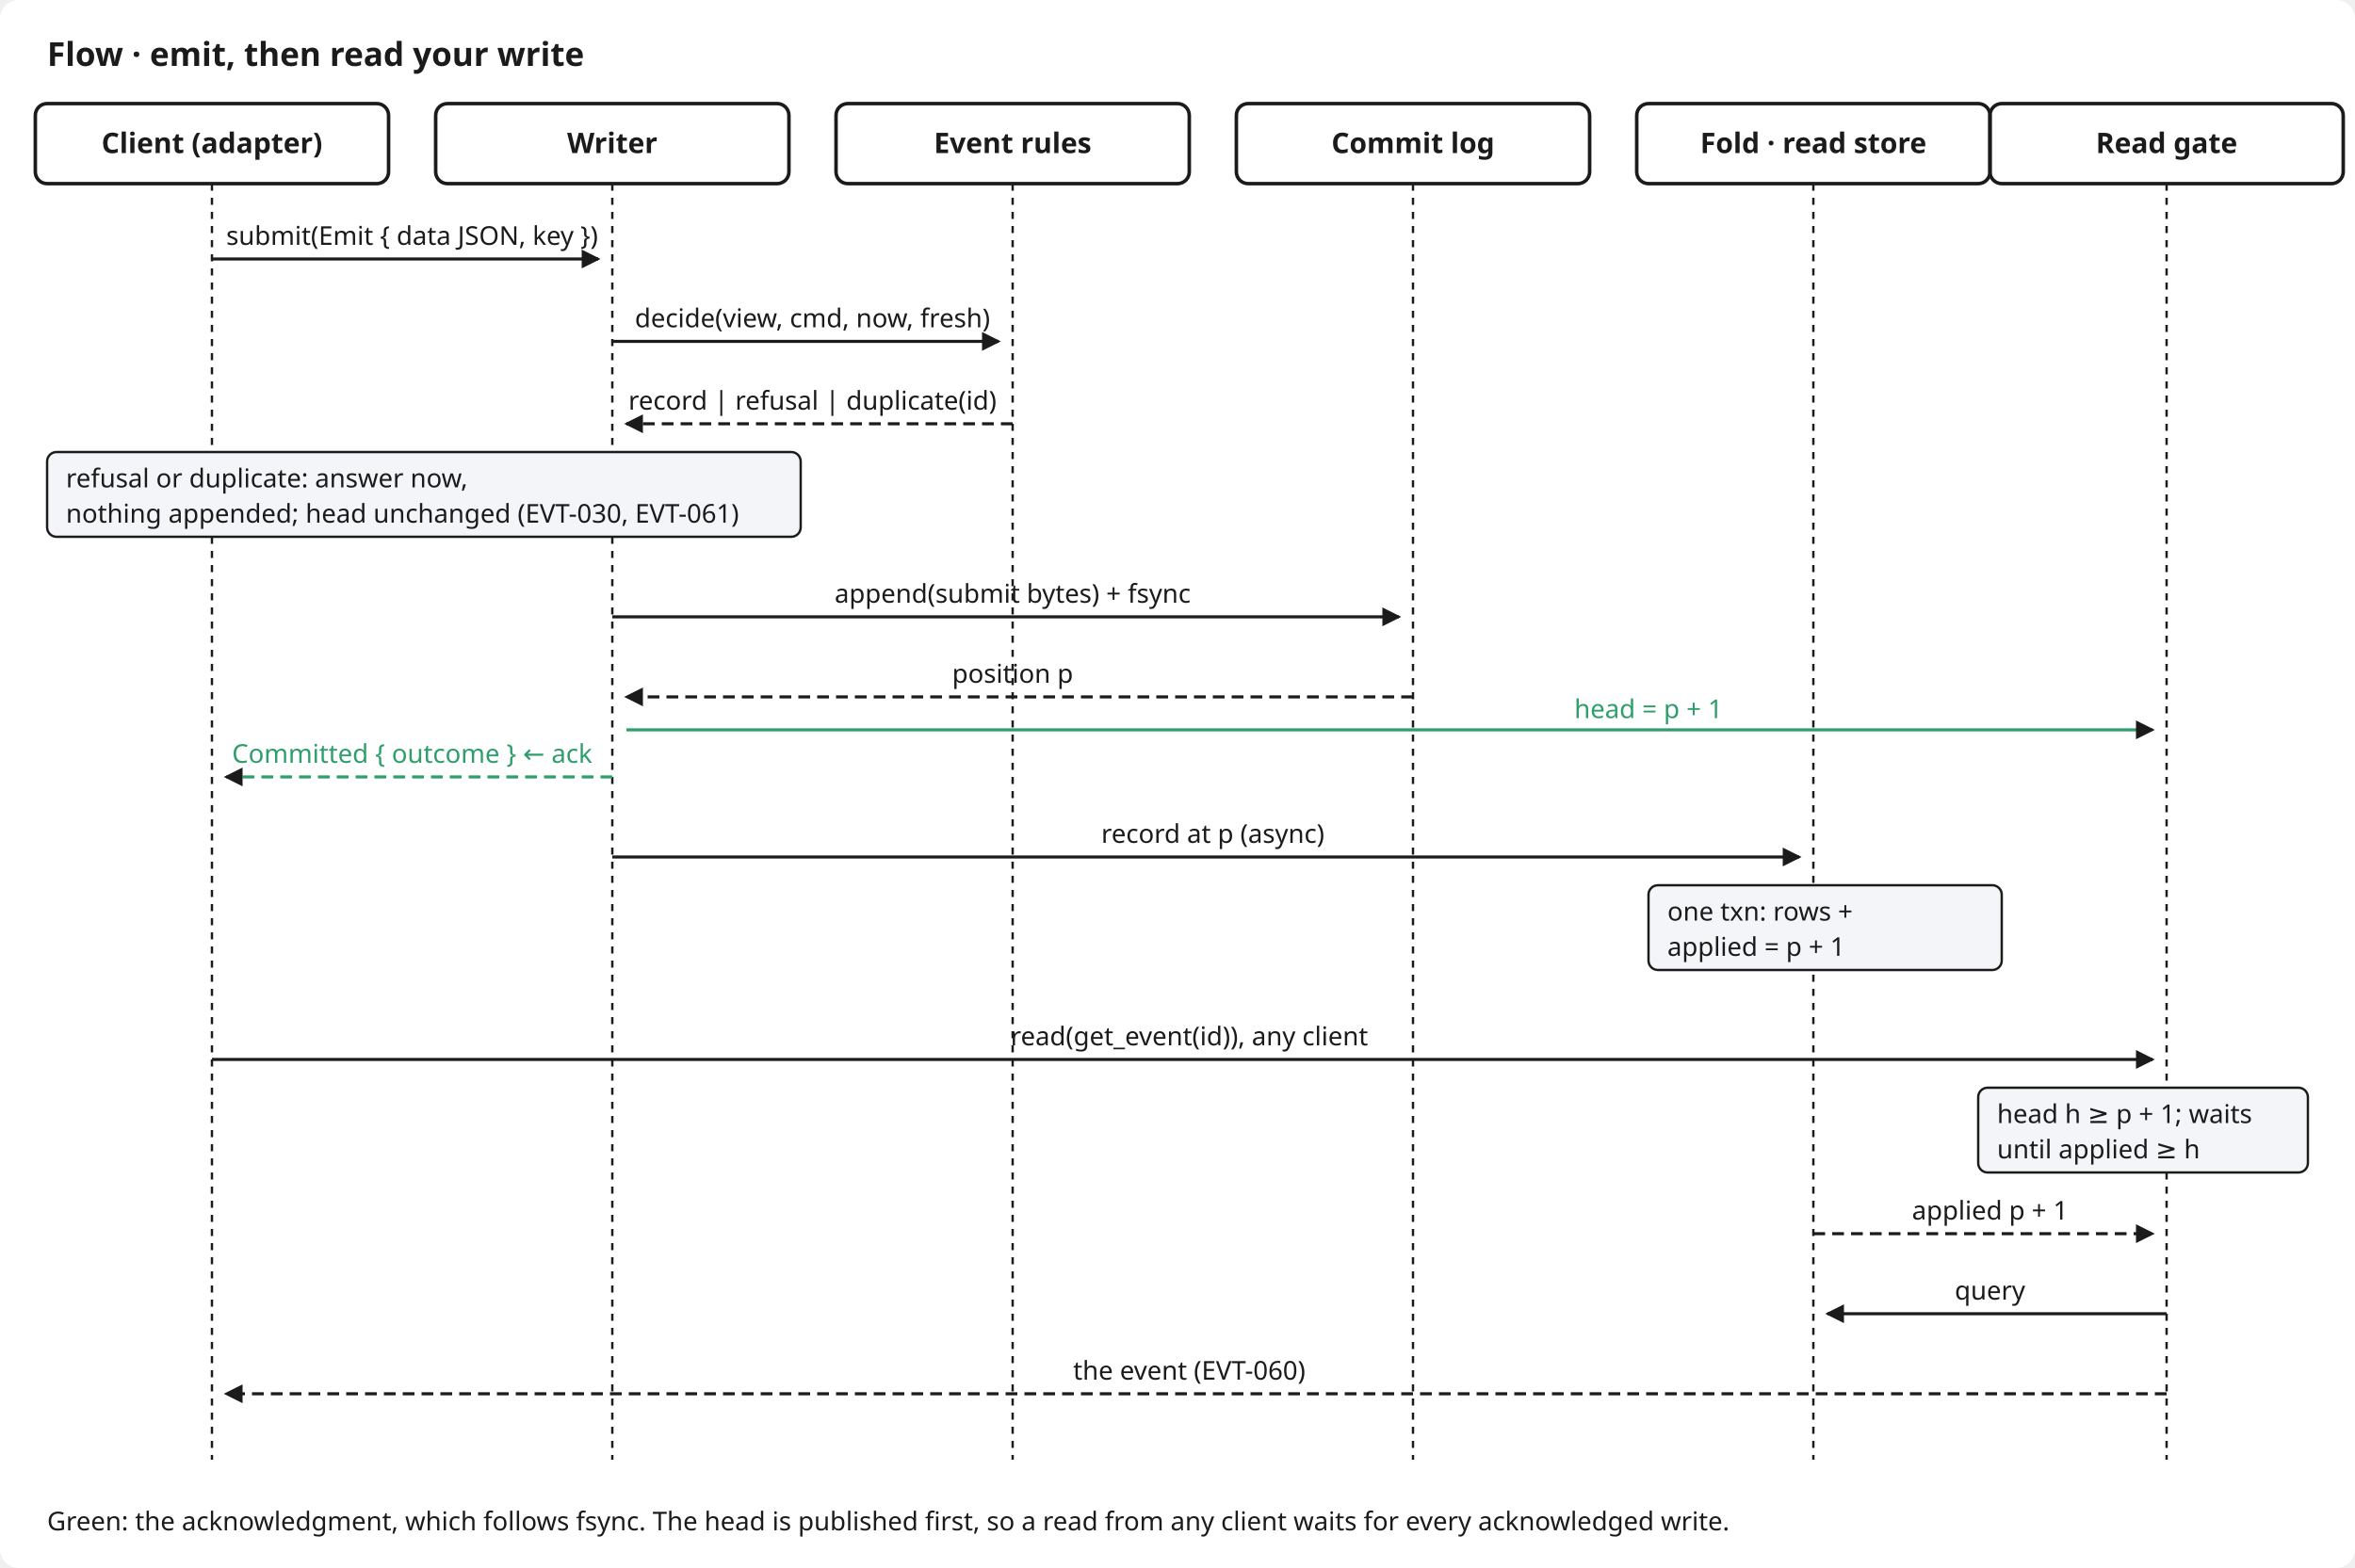
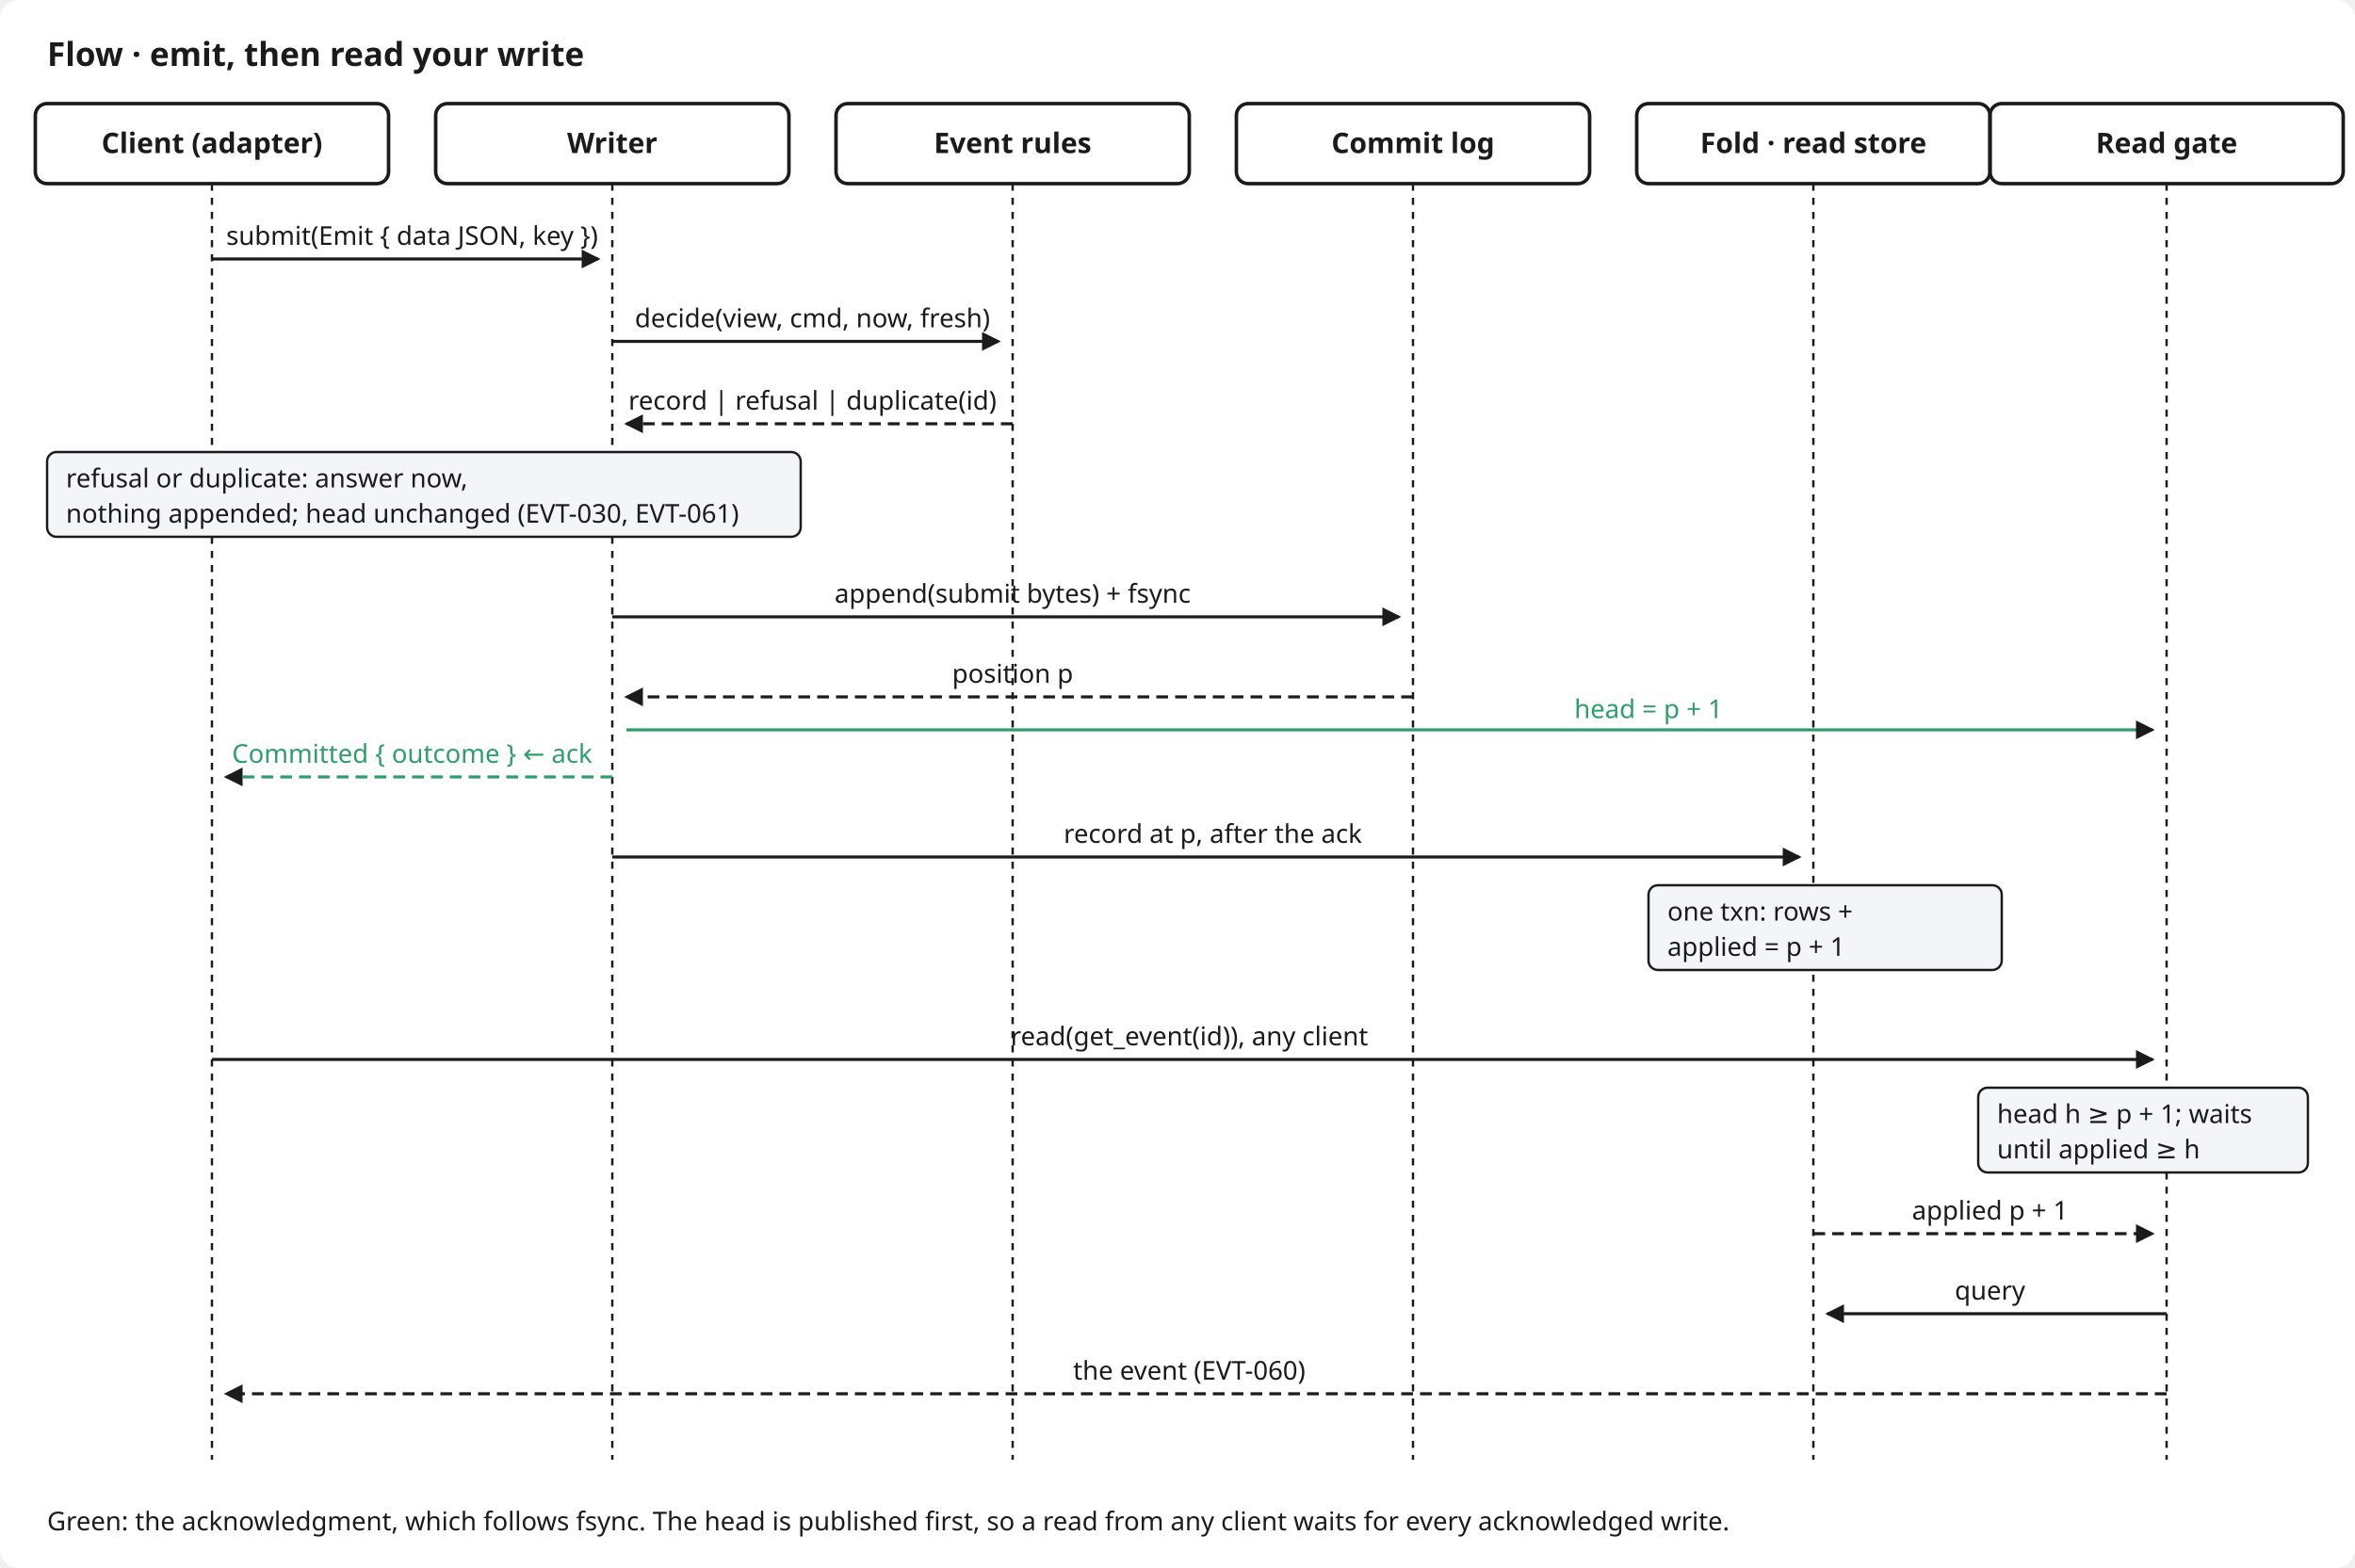
<svg xmlns="http://www.w3.org/2000/svg" width="1000" height="666" viewBox="0 0 1000 666" role="img" aria-label="Sequence: emit, then read your write. The client submits an emit to the writer; the writer asks the event rules to decide; a refusal or duplicate is answered at once with nothing appended. Otherwise the writer appends the submit and fsyncs, gets position p, publishes head p + 1 to the read gate, and acknowledges Committed with the outcome. The fold applies the record at p in one transaction. A read from any client snapshots the head on arrival, waits at the read gate until it is applied, then queries the read store and returns the event." font-family="sans-serif" fill="currentColor">
  <style>svg{color:#1b1b1b}.bg{fill:#ffffff}.band{fill:#f3f5f8}.pure{fill:#e8f1fb}.lib{fill:#f6efe6}@media (prefers-color-scheme:dark){svg{color:#e6e6e6}.bg{fill:#16181d}.band{fill:#1f232b}.pure{fill:#18283a}.lib{fill:#2b241b}}</style>
  <rect class="bg" width="1000" height="666" rx="8" />
  <defs>
    <marker id="a-flow-emit-read" markerUnits="userSpaceOnUse" markerWidth="8" markerHeight="8" refX="7" refY="4" orient="auto">
      <path d="M0,0 L8,4 L0,8 z" fill="currentColor" />
    </marker>
  </defs>
  <text x="20" y="28" font-size="14" font-weight="600" text-anchor="start">Flow · emit, then read your write</text>
  <rect x="15" y="44" width="150" height="34" rx="5" fill="none" stroke="currentColor" stroke-width="1.5" />
  <text x="90.0" y="65.0" text-anchor="middle" font-size="12" font-weight="600">Client (adapter)</text>
  <path d="M90 78 V620" stroke="currentColor" stroke-width="1" fill="none" stroke-dasharray="3 3" />
  <rect x="185" y="44" width="150" height="34" rx="5" fill="none" stroke="currentColor" stroke-width="1.5" />
  <text x="260.0" y="65.0" text-anchor="middle" font-size="12" font-weight="600">Writer</text>
  <path d="M260 78 V620" stroke="currentColor" stroke-width="1" fill="none" stroke-dasharray="3 3" />
  <rect x="355" y="44" width="150" height="34" rx="5" fill="none" stroke="currentColor" stroke-width="1.5" />
  <text x="430.0" y="65.0" text-anchor="middle" font-size="12" font-weight="600">Event rules</text>
  <path d="M430 78 V620" stroke="currentColor" stroke-width="1" fill="none" stroke-dasharray="3 3" />
  <rect x="525" y="44" width="150" height="34" rx="5" fill="none" stroke="currentColor" stroke-width="1.5" />
  <text x="600.0" y="65.0" text-anchor="middle" font-size="12" font-weight="600">Commit log</text>
  <path d="M600 78 V620" stroke="currentColor" stroke-width="1" fill="none" stroke-dasharray="3 3" />
  <rect x="695" y="44" width="150" height="34" rx="5" fill="none" stroke="currentColor" stroke-width="1.5" />
  <text x="770.0" y="65.0" text-anchor="middle" font-size="12" font-weight="600">Fold · read store</text>
  <path d="M770 78 V620" stroke="currentColor" stroke-width="1" fill="none" stroke-dasharray="3 3" />
  <rect x="845" y="44" width="150" height="34" rx="5" fill="none" stroke="currentColor" stroke-width="1.5" />
  <text x="920.0" y="65.0" text-anchor="middle" font-size="12" font-weight="600">Read gate</text>
  <path d="M920 78 V620" stroke="currentColor" stroke-width="1" fill="none" stroke-dasharray="3 3" />
  <path d="M90 110 H254" stroke="currentColor" stroke-width="1.3" fill="none" marker-end="url(#a-flow-emit-read)" />
  <text x="175.0" y="104" font-size="11" text-anchor="middle">submit(Emit { data JSON, key })</text>
  <path d="M260 145 H424" stroke="currentColor" stroke-width="1.3" fill="none" marker-end="url(#a-flow-emit-read)" />
  <text x="345.0" y="139" font-size="11" text-anchor="middle">decide(view, cmd, now, fresh)</text>
  <path d="M430 180 H266" stroke="currentColor" stroke-width="1.3" fill="none" marker-end="url(#a-flow-emit-read)" stroke-dasharray="5 3" />
  <text x="345.0" y="174" font-size="11" text-anchor="middle">record | refusal | duplicate(id)</text>
  <rect class="band" x="20" y="192" width="320" height="36" rx="4" />
  <rect x="20" y="192" width="320" height="36" rx="4" fill="none" stroke="currentColor" stroke-width="1" />
  <text x="28" y="207" font-size="11" text-anchor="start">refusal or duplicate: answer now,</text>
  <text x="28" y="222" font-size="11" text-anchor="start">nothing appended; head unchanged (EVT-030, EVT-061)</text>
  <path d="M260 262 H594" stroke="currentColor" stroke-width="1.3" fill="none" marker-end="url(#a-flow-emit-read)" />
  <text x="430.0" y="256" font-size="11" text-anchor="middle">append(submit bytes) + fsync</text>
  <path d="M600 296 H266" stroke="currentColor" stroke-width="1.3" fill="none" marker-end="url(#a-flow-emit-read)" stroke-dasharray="5 3" />
  <text x="430.0" y="290" font-size="11" text-anchor="middle">position p</text>
  <path d="M266 310 H914" stroke="#2e9e6b" stroke-width="1.3" fill="none" marker-end="url(#a-flow-emit-read)" />
  <text x="700" y="305" font-size="11" text-anchor="middle" fill="#2e9e6b">head = p + 1</text>
  <path d="M260 330 H96" stroke="#2e9e6b" stroke-width="1.3" fill="none" marker-end="url(#a-flow-emit-read)" stroke-dasharray="5 3" />
  <text x="175.0" y="324" font-size="11" text-anchor="middle" fill="#2e9e6b">Committed { outcome }   ← ack</text>
  <path d="M260 364 H764" stroke="currentColor" stroke-width="1.3" fill="none" marker-end="url(#a-flow-emit-read)" />
-   <text x="515.0" y="358" font-size="11" text-anchor="middle">record at p (async)</text>
+   <text x="515.0" y="358" font-size="11" text-anchor="middle">record at p, after the ack</text>
  <rect class="band" x="700" y="376" width="150" height="36" rx="4" />
  <rect x="700" y="376" width="150" height="36" rx="4" fill="none" stroke="currentColor" stroke-width="1" />
  <text x="708" y="391" font-size="11" text-anchor="start">one txn: rows +</text>
  <text x="708" y="406" font-size="11" text-anchor="start">applied = p + 1</text>
  <path d="M90 450 H914" stroke="currentColor" stroke-width="1.3" fill="none" marker-end="url(#a-flow-emit-read)" />
  <text x="505.0" y="444" font-size="11" text-anchor="middle">read(get_event(id)), any client</text>
  <rect class="band" x="840" y="462" width="140" height="36" rx="4" />
  <rect x="840" y="462" width="140" height="36" rx="4" fill="none" stroke="currentColor" stroke-width="1" />
  <text x="848" y="477" font-size="11" text-anchor="start">head h ≥ p + 1; waits</text>
  <text x="848" y="492" font-size="11" text-anchor="start">until applied ≥ h</text>
  <path d="M770 524 H914" stroke="currentColor" stroke-width="1.3" fill="none" marker-end="url(#a-flow-emit-read)" stroke-dasharray="5 3" />
  <text x="845.0" y="518" font-size="11" text-anchor="middle">applied p + 1</text>
  <path d="M920 558 H776" stroke="currentColor" stroke-width="1.3" fill="none" marker-end="url(#a-flow-emit-read)" />
  <text x="845.0" y="552" font-size="11" text-anchor="middle">query</text>
  <path d="M920 592 H96" stroke="currentColor" stroke-width="1.3" fill="none" marker-end="url(#a-flow-emit-read)" stroke-dasharray="5 3" />
  <text x="505.0" y="586" font-size="11" text-anchor="middle">the event (EVT-060)</text>
  <text x="20" y="650" font-size="11" text-anchor="start">Green: the acknowledgment, which follows fsync. The head is published first, so a read from any client waits for every acknowledged write.</text>
</svg>
